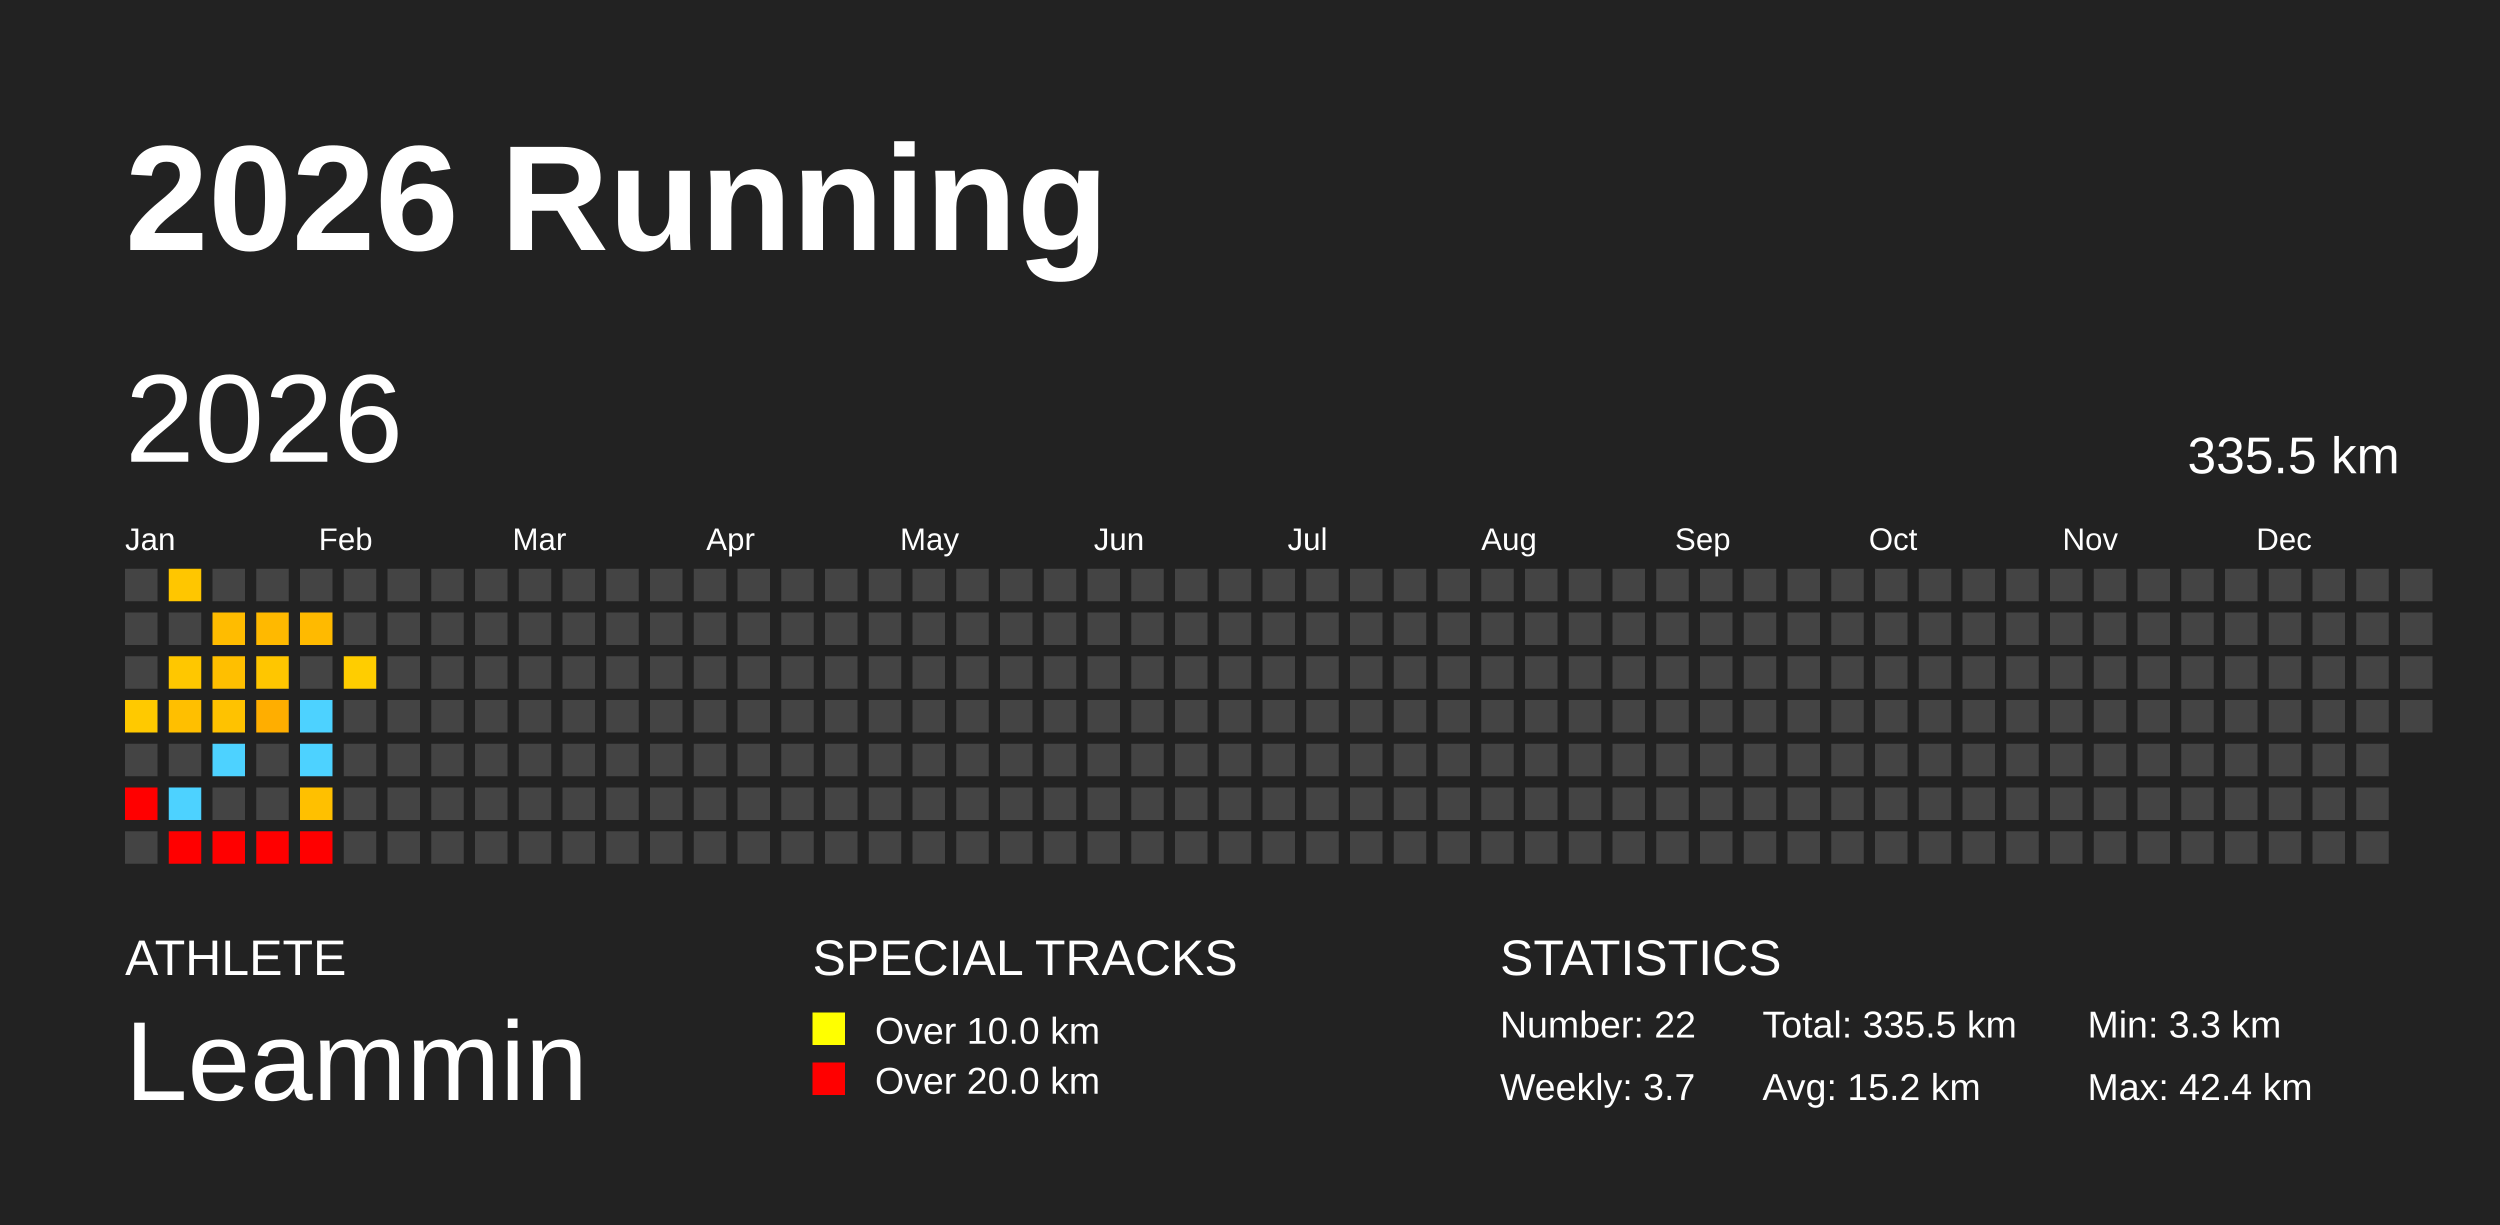
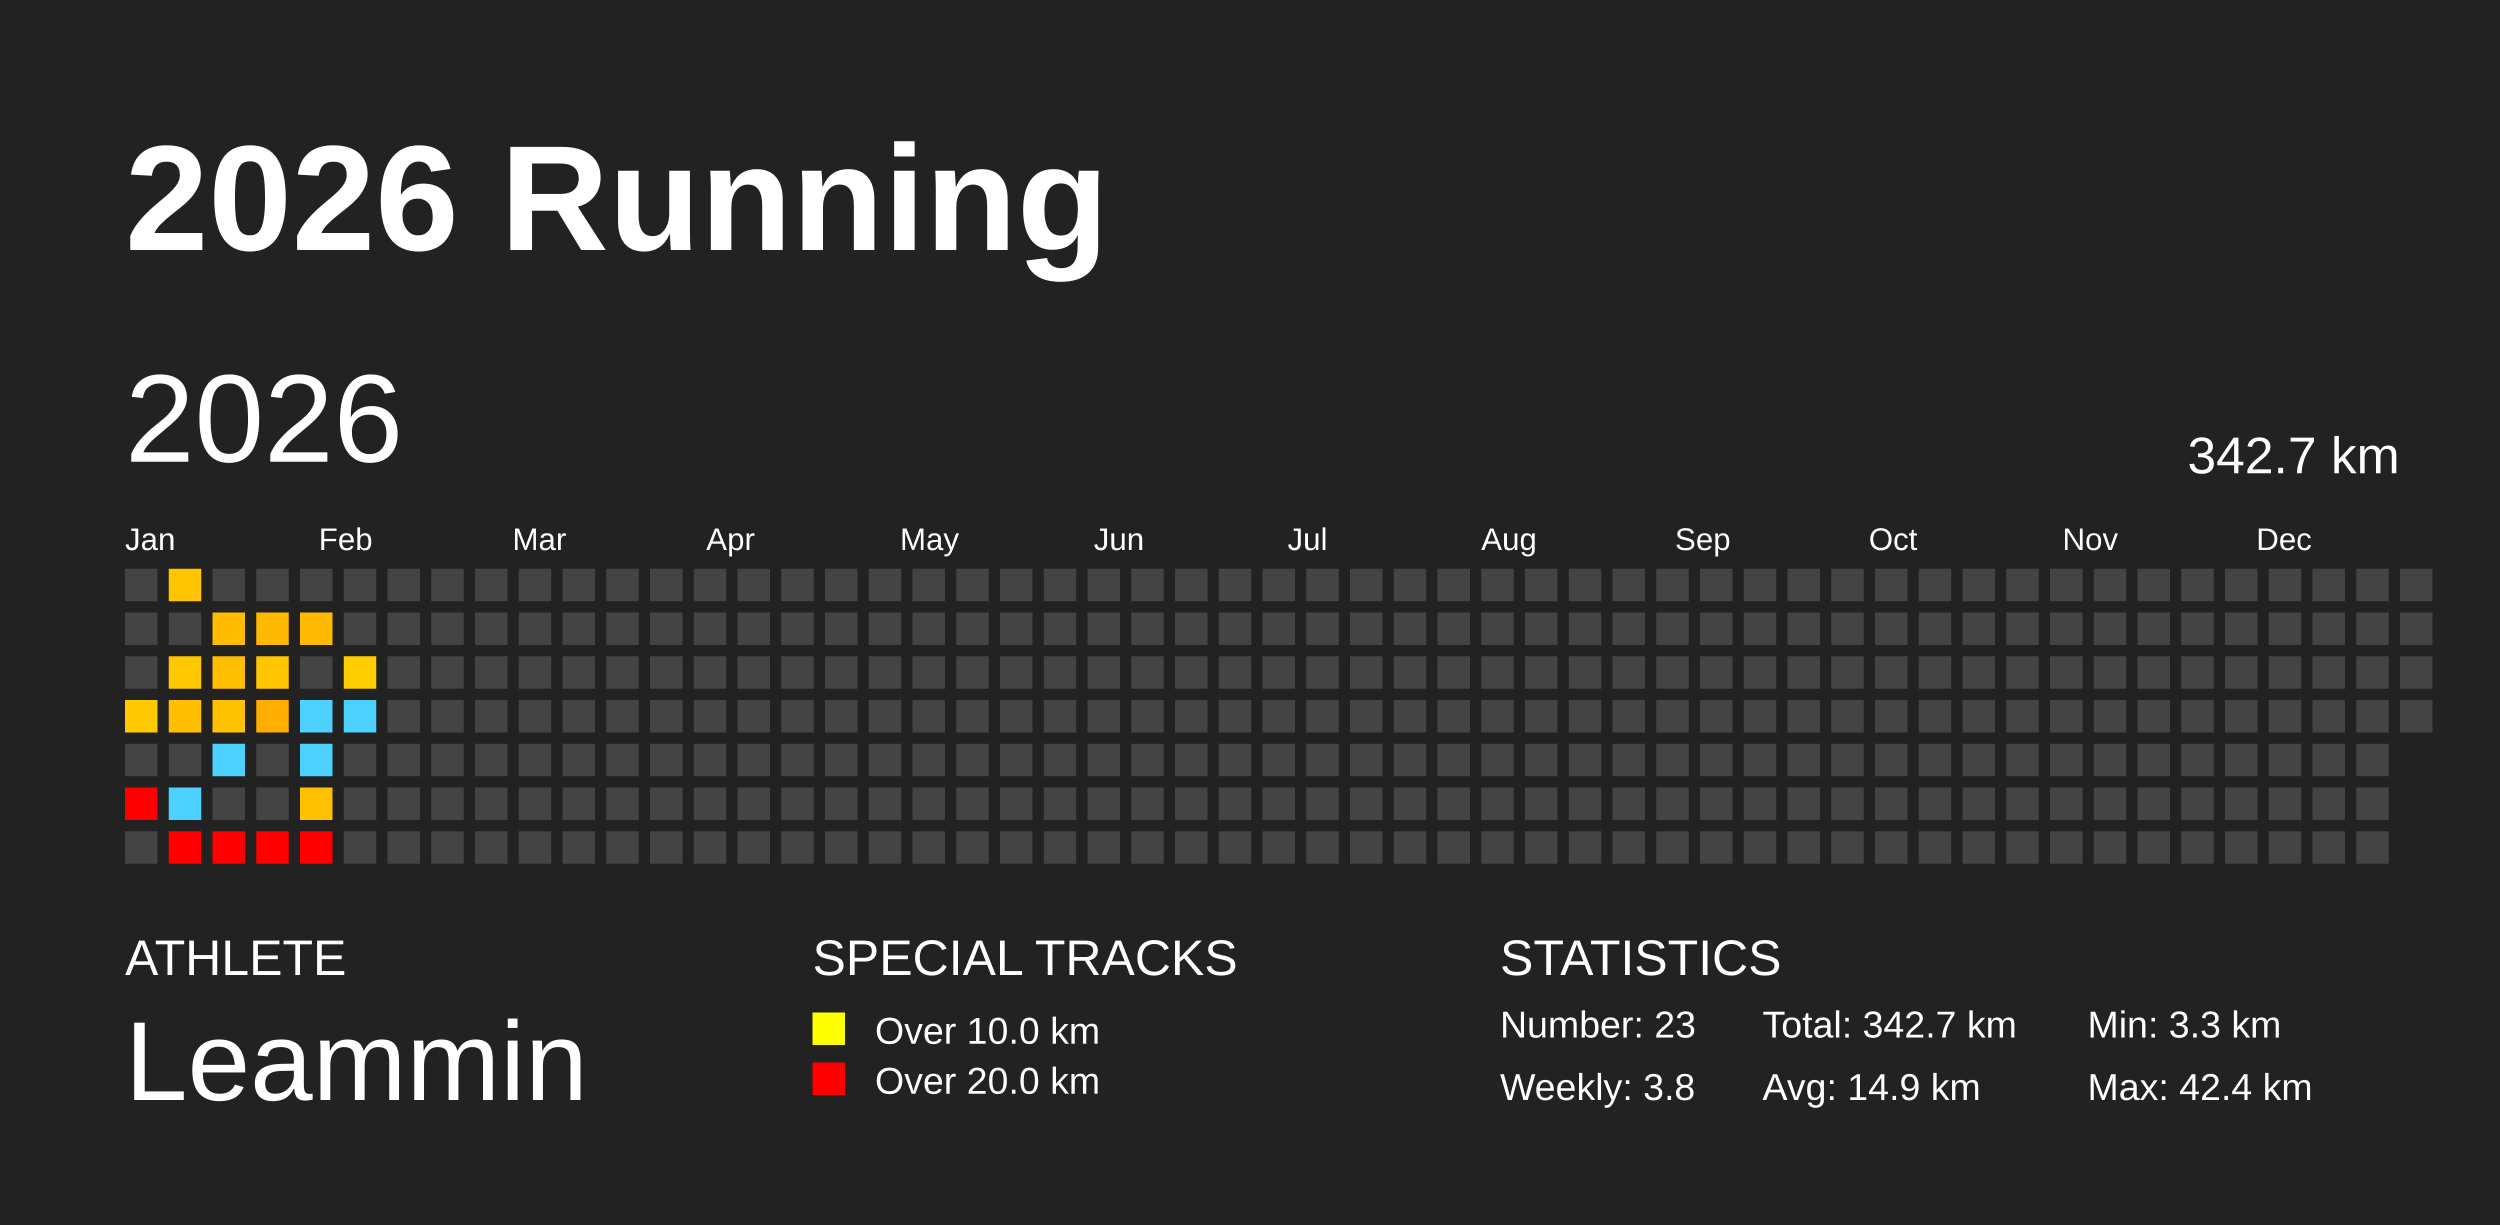
<svg xmlns="http://www.w3.org/2000/svg" baseProfile="full" height="98mm" version="1.1" viewBox="0,0,200,98" width="200mm">
  <defs />
  <rect fill="#222222" height="98" width="200" x="0" y="0" />
  <text fill="#FFFFFF" style="font-size:12px; font-family:Arial; font-weight:bold;" x="10" y="20">2026 Running</text>
  <text fill="#FFFFFF" style="font-size:4px; font-family:Arial" x="10" y="78">ATHLETE</text>
  <text fill="#FFFFFF" style="font-size:9px; font-family:Arial" x="10" y="88">Leammin</text>
  <text fill="#FFFFFF" style="font-size:4px; font-family:Arial" x="65" y="78">SPECIAL TRACKS</text>
  <rect fill="yellow" height="2.6" width="2.6" x="65" y="81" />
  <text fill="#FFFFFF" style="font-size:3px; font-family:Arial" x="70" y="83.5">Over 10.0 km</text>
  <rect fill="red" height="2.6" width="2.6" x="65" y="85" />
  <text fill="#FFFFFF" style="font-size:3px; font-family:Arial" x="70" y="87.5">Over 20.0 km</text>
  <text fill="#FFFFFF" style="font-size:4px; font-family:Arial" x="120" y="78">STATISTICS</text>
-   <text fill="#FFFFFF" style="font-size:3px; font-family:Arial" x="120" y="83">Number: 22</text>
-   <text fill="#FFFFFF" style="font-size:3px; font-family:Arial" x="120" y="88">Weekly: 3.7</text>
-   <text fill="#FFFFFF" style="font-size:3px; font-family:Arial" x="141" y="83">Total: 335.5 km</text>
-   <text fill="#FFFFFF" style="font-size:3px; font-family:Arial" x="141" y="88">Avg: 15.2 km</text>
+   <text fill="#FFFFFF" style="font-size:3px; font-family:Arial" x="120" y="83">Number: 23</text>
+   <text fill="#FFFFFF" style="font-size:3px; font-family:Arial" x="120" y="88">Weekly: 3.8</text>
+   <text fill="#FFFFFF" style="font-size:3px; font-family:Arial" x="141" y="83">Total: 342.7 km</text>
+   <text fill="#FFFFFF" style="font-size:3px; font-family:Arial" x="141" y="88">Avg: 14.9 km</text>
  <text fill="#FFFFFF" style="font-size:3px; font-family:Arial" x="167" y="83">Min: 3.3 km</text>
  <text fill="#FFFFFF" style="font-size:3px; font-family:Arial" x="167" y="88">Max: 42.4 km</text>
  <text dominant-baseline="hanging" fill="#FFFFFF" style="font-size:10.0px; font-family:Arial;" x="10" y="30">2026</text>
-   <text dominant-baseline="hanging" fill="#FFFFFF" style="font-size:4.125px; font-family:Arial;" x="175" y="35">335.5 km</text>
+   <text dominant-baseline="hanging" fill="#FFFFFF" style="font-size:4.125px; font-family:Arial;" x="175" y="35">342.7 km</text>
  <text fill="#FFFFFF" style="font-size:2.5px; font-family:Arial" x="10.0" y="44">Jan</text>
  <text fill="#FFFFFF" style="font-size:2.5px; font-family:Arial" x="25.5" y="44">Feb</text>
  <text fill="#FFFFFF" style="font-size:2.5px; font-family:Arial" x="41.0" y="44">Mar</text>
  <text fill="#FFFFFF" style="font-size:2.5px; font-family:Arial" x="56.5" y="44">Apr</text>
  <text fill="#FFFFFF" style="font-size:2.5px; font-family:Arial" x="72.0" y="44">May</text>
  <text fill="#FFFFFF" style="font-size:2.5px; font-family:Arial" x="87.5" y="44">Jun</text>
  <text fill="#FFFFFF" style="font-size:2.5px; font-family:Arial" x="103.0" y="44">Jul</text>
  <text fill="#FFFFFF" style="font-size:2.5px; font-family:Arial" x="118.5" y="44">Aug</text>
  <text fill="#FFFFFF" style="font-size:2.5px; font-family:Arial" x="134.0" y="44">Sep</text>
  <text fill="#FFFFFF" style="font-size:2.5px; font-family:Arial" x="149.5" y="44">Oct</text>
  <text fill="#FFFFFF" style="font-size:2.5px; font-family:Arial" x="165.0" y="44">Nov</text>
  <text fill="#FFFFFF" style="font-size:2.5px; font-family:Arial" x="180.5" y="44">Dec</text>
  <rect fill="#444444" height="2.6" width="2.6" x="10.0" y="45.5" />
  <rect fill="#444444" height="2.6" width="2.6" x="10.0" y="49.0" />
  <rect fill="#444444" height="2.6" width="2.6" x="10.0" y="52.5" />
  <rect fill="#ffc900" height="2.6" width="2.6" x="10.0" y="56.0" />
  <rect fill="#444444" height="2.6" width="2.6" x="10.0" y="59.5" />
  <rect fill="red" height="2.6" width="2.6" x="10.0" y="63.0" />
  <rect fill="#444444" height="2.6" width="2.6" x="10.0" y="66.5" />
  <rect fill="#ffc600" height="2.6" width="2.6" x="13.5" y="45.5" />
  <rect fill="#444444" height="2.6" width="2.6" x="13.5" y="49.0" />
  <rect fill="#ffc700" height="2.6" width="2.6" x="13.5" y="52.5" />
  <rect fill="#ffbf00" height="2.6" width="2.6" x="13.5" y="56.0" />
  <rect fill="#444444" height="2.6" width="2.6" x="13.5" y="59.5" />
  <rect fill="#4dd2ff" height="2.6" width="2.6" x="13.5" y="63.0" />
  <rect fill="red" height="2.6" width="2.6" x="13.5" y="66.5" />
  <rect fill="#444444" height="2.6" width="2.6" x="17.0" y="45.5" />
  <rect fill="#ffbc00" height="2.6" width="2.6" x="17.0" y="49.0" />
  <rect fill="#ffbf00" height="2.6" width="2.6" x="17.0" y="52.5" />
  <rect fill="#ffc200" height="2.6" width="2.6" x="17.0" y="56.0" />
  <rect fill="#4dd2ff" height="2.6" width="2.6" x="17.0" y="59.5" />
  <rect fill="#444444" height="2.6" width="2.6" x="17.0" y="63.0" />
  <rect fill="red" height="2.6" width="2.6" x="17.0" y="66.5" />
  <rect fill="#444444" height="2.6" width="2.6" x="20.5" y="45.5" />
  <rect fill="#ffb900" height="2.6" width="2.6" x="20.5" y="49.0" />
  <rect fill="#ffc600" height="2.6" width="2.6" x="20.5" y="52.5" />
  <rect fill="#ffae00" height="2.6" width="2.6" x="20.5" y="56.0" />
  <rect fill="#444444" height="2.6" width="2.6" x="20.5" y="59.5" />
  <rect fill="#444444" height="2.6" width="2.6" x="20.5" y="63.0" />
  <rect fill="red" height="2.6" width="2.6" x="20.5" y="66.5" />
  <rect fill="#444444" height="2.6" width="2.6" x="24.0" y="45.5" />
  <rect fill="#ffba00" height="2.6" width="2.6" x="24.0" y="49.0" />
  <rect fill="#444444" height="2.6" width="2.6" x="24.0" y="52.5" />
  <rect fill="#4dd2ff" height="2.6" width="2.6" x="24.0" y="56.0" />
  <rect fill="#4dd2ff" height="2.6" width="2.6" x="24.0" y="59.5" />
  <rect fill="#ffc000" height="2.6" width="2.6" x="24.0" y="63.0" />
  <rect fill="red" height="2.6" width="2.6" x="24.0" y="66.5" />
  <rect fill="#444444" height="2.6" width="2.6" x="27.5" y="45.5" />
  <rect fill="#444444" height="2.6" width="2.6" x="27.5" y="49.0" />
  <rect fill="#ffcd00" height="2.6" width="2.6" x="27.5" y="52.5" />
-   <rect fill="#444444" height="2.6" width="2.6" x="27.5" y="56.0" />
+   <rect fill="#4dd2ff" height="2.6" width="2.6" x="27.5" y="56.0" />
  <rect fill="#444444" height="2.6" width="2.6" x="27.5" y="59.5" />
  <rect fill="#444444" height="2.6" width="2.6" x="27.5" y="63.0" />
  <rect fill="#444444" height="2.6" width="2.6" x="27.5" y="66.5" />
  <rect fill="#444444" height="2.6" width="2.6" x="31.0" y="45.5" />
  <rect fill="#444444" height="2.6" width="2.6" x="31.0" y="49.0" />
  <rect fill="#444444" height="2.6" width="2.6" x="31.0" y="52.5" />
  <rect fill="#444444" height="2.6" width="2.6" x="31.0" y="56.0" />
  <rect fill="#444444" height="2.6" width="2.6" x="31.0" y="59.5" />
  <rect fill="#444444" height="2.6" width="2.6" x="31.0" y="63.0" />
  <rect fill="#444444" height="2.6" width="2.6" x="31.0" y="66.5" />
  <rect fill="#444444" height="2.6" width="2.6" x="34.5" y="45.5" />
  <rect fill="#444444" height="2.6" width="2.6" x="34.5" y="49.0" />
  <rect fill="#444444" height="2.6" width="2.6" x="34.5" y="52.5" />
  <rect fill="#444444" height="2.6" width="2.6" x="34.5" y="56.0" />
  <rect fill="#444444" height="2.6" width="2.6" x="34.5" y="59.5" />
  <rect fill="#444444" height="2.6" width="2.6" x="34.5" y="63.0" />
  <rect fill="#444444" height="2.6" width="2.6" x="34.5" y="66.5" />
  <rect fill="#444444" height="2.6" width="2.6" x="38.0" y="45.5" />
  <rect fill="#444444" height="2.6" width="2.6" x="38.0" y="49.0" />
  <rect fill="#444444" height="2.6" width="2.6" x="38.0" y="52.5" />
  <rect fill="#444444" height="2.6" width="2.6" x="38.0" y="56.0" />
  <rect fill="#444444" height="2.6" width="2.6" x="38.0" y="59.5" />
  <rect fill="#444444" height="2.6" width="2.6" x="38.0" y="63.0" />
  <rect fill="#444444" height="2.6" width="2.6" x="38.0" y="66.5" />
  <rect fill="#444444" height="2.6" width="2.6" x="41.5" y="45.5" />
  <rect fill="#444444" height="2.6" width="2.6" x="41.5" y="49.0" />
  <rect fill="#444444" height="2.6" width="2.6" x="41.5" y="52.5" />
  <rect fill="#444444" height="2.6" width="2.6" x="41.5" y="56.0" />
  <rect fill="#444444" height="2.6" width="2.6" x="41.5" y="59.5" />
  <rect fill="#444444" height="2.6" width="2.6" x="41.5" y="63.0" />
  <rect fill="#444444" height="2.6" width="2.6" x="41.5" y="66.5" />
  <rect fill="#444444" height="2.6" width="2.6" x="45.0" y="45.5" />
  <rect fill="#444444" height="2.6" width="2.6" x="45.0" y="49.0" />
  <rect fill="#444444" height="2.6" width="2.6" x="45.0" y="52.5" />
  <rect fill="#444444" height="2.6" width="2.6" x="45.0" y="56.0" />
  <rect fill="#444444" height="2.6" width="2.6" x="45.0" y="59.5" />
  <rect fill="#444444" height="2.6" width="2.6" x="45.0" y="63.0" />
  <rect fill="#444444" height="2.6" width="2.6" x="45.0" y="66.5" />
  <rect fill="#444444" height="2.6" width="2.6" x="48.5" y="45.5" />
  <rect fill="#444444" height="2.6" width="2.6" x="48.5" y="49.0" />
  <rect fill="#444444" height="2.6" width="2.6" x="48.5" y="52.5" />
  <rect fill="#444444" height="2.6" width="2.6" x="48.5" y="56.0" />
  <rect fill="#444444" height="2.6" width="2.6" x="48.5" y="59.5" />
  <rect fill="#444444" height="2.6" width="2.6" x="48.5" y="63.0" />
  <rect fill="#444444" height="2.6" width="2.6" x="48.5" y="66.5" />
  <rect fill="#444444" height="2.6" width="2.6" x="52.0" y="45.5" />
  <rect fill="#444444" height="2.6" width="2.6" x="52.0" y="49.0" />
  <rect fill="#444444" height="2.6" width="2.6" x="52.0" y="52.5" />
  <rect fill="#444444" height="2.6" width="2.6" x="52.0" y="56.0" />
  <rect fill="#444444" height="2.6" width="2.6" x="52.0" y="59.5" />
  <rect fill="#444444" height="2.6" width="2.6" x="52.0" y="63.0" />
  <rect fill="#444444" height="2.6" width="2.6" x="52.0" y="66.5" />
  <rect fill="#444444" height="2.6" width="2.6" x="55.5" y="45.5" />
  <rect fill="#444444" height="2.6" width="2.6" x="55.5" y="49.0" />
  <rect fill="#444444" height="2.6" width="2.6" x="55.5" y="52.5" />
  <rect fill="#444444" height="2.6" width="2.6" x="55.5" y="56.0" />
  <rect fill="#444444" height="2.6" width="2.6" x="55.5" y="59.5" />
  <rect fill="#444444" height="2.6" width="2.6" x="55.5" y="63.0" />
  <rect fill="#444444" height="2.6" width="2.6" x="55.5" y="66.5" />
  <rect fill="#444444" height="2.6" width="2.6" x="59.0" y="45.5" />
  <rect fill="#444444" height="2.6" width="2.6" x="59.0" y="49.0" />
  <rect fill="#444444" height="2.6" width="2.6" x="59.0" y="52.5" />
  <rect fill="#444444" height="2.6" width="2.6" x="59.0" y="56.0" />
  <rect fill="#444444" height="2.6" width="2.6" x="59.0" y="59.5" />
  <rect fill="#444444" height="2.6" width="2.6" x="59.0" y="63.0" />
  <rect fill="#444444" height="2.6" width="2.6" x="59.0" y="66.5" />
  <rect fill="#444444" height="2.6" width="2.6" x="62.5" y="45.5" />
  <rect fill="#444444" height="2.6" width="2.6" x="62.5" y="49.0" />
  <rect fill="#444444" height="2.6" width="2.6" x="62.5" y="52.5" />
  <rect fill="#444444" height="2.6" width="2.6" x="62.5" y="56.0" />
  <rect fill="#444444" height="2.6" width="2.6" x="62.5" y="59.5" />
  <rect fill="#444444" height="2.6" width="2.6" x="62.5" y="63.0" />
  <rect fill="#444444" height="2.6" width="2.6" x="62.5" y="66.5" />
  <rect fill="#444444" height="2.6" width="2.6" x="66.0" y="45.5" />
  <rect fill="#444444" height="2.6" width="2.6" x="66.0" y="49.0" />
  <rect fill="#444444" height="2.6" width="2.6" x="66.0" y="52.5" />
  <rect fill="#444444" height="2.6" width="2.6" x="66.0" y="56.0" />
  <rect fill="#444444" height="2.6" width="2.6" x="66.0" y="59.5" />
  <rect fill="#444444" height="2.6" width="2.6" x="66.0" y="63.0" />
  <rect fill="#444444" height="2.6" width="2.6" x="66.0" y="66.5" />
  <rect fill="#444444" height="2.6" width="2.6" x="69.5" y="45.5" />
  <rect fill="#444444" height="2.6" width="2.6" x="69.5" y="49.0" />
  <rect fill="#444444" height="2.6" width="2.6" x="69.5" y="52.5" />
  <rect fill="#444444" height="2.6" width="2.6" x="69.5" y="56.0" />
  <rect fill="#444444" height="2.6" width="2.6" x="69.5" y="59.5" />
  <rect fill="#444444" height="2.6" width="2.6" x="69.5" y="63.0" />
  <rect fill="#444444" height="2.6" width="2.6" x="69.5" y="66.5" />
  <rect fill="#444444" height="2.6" width="2.6" x="73.0" y="45.5" />
  <rect fill="#444444" height="2.6" width="2.6" x="73.0" y="49.0" />
  <rect fill="#444444" height="2.6" width="2.6" x="73.0" y="52.5" />
  <rect fill="#444444" height="2.6" width="2.6" x="73.0" y="56.0" />
  <rect fill="#444444" height="2.6" width="2.6" x="73.0" y="59.5" />
  <rect fill="#444444" height="2.6" width="2.6" x="73.0" y="63.0" />
  <rect fill="#444444" height="2.6" width="2.6" x="73.0" y="66.5" />
  <rect fill="#444444" height="2.6" width="2.6" x="76.5" y="45.5" />
  <rect fill="#444444" height="2.6" width="2.6" x="76.5" y="49.0" />
  <rect fill="#444444" height="2.6" width="2.6" x="76.5" y="52.5" />
  <rect fill="#444444" height="2.6" width="2.6" x="76.5" y="56.0" />
  <rect fill="#444444" height="2.6" width="2.6" x="76.5" y="59.5" />
  <rect fill="#444444" height="2.6" width="2.6" x="76.5" y="63.0" />
  <rect fill="#444444" height="2.6" width="2.6" x="76.5" y="66.5" />
  <rect fill="#444444" height="2.6" width="2.6" x="80.0" y="45.5" />
  <rect fill="#444444" height="2.6" width="2.6" x="80.0" y="49.0" />
  <rect fill="#444444" height="2.6" width="2.6" x="80.0" y="52.5" />
  <rect fill="#444444" height="2.6" width="2.6" x="80.0" y="56.0" />
  <rect fill="#444444" height="2.6" width="2.6" x="80.0" y="59.5" />
  <rect fill="#444444" height="2.6" width="2.6" x="80.0" y="63.0" />
  <rect fill="#444444" height="2.6" width="2.6" x="80.0" y="66.5" />
  <rect fill="#444444" height="2.6" width="2.6" x="83.5" y="45.5" />
  <rect fill="#444444" height="2.6" width="2.6" x="83.5" y="49.0" />
  <rect fill="#444444" height="2.6" width="2.6" x="83.5" y="52.5" />
  <rect fill="#444444" height="2.6" width="2.6" x="83.5" y="56.0" />
  <rect fill="#444444" height="2.6" width="2.6" x="83.5" y="59.5" />
  <rect fill="#444444" height="2.6" width="2.6" x="83.5" y="63.0" />
  <rect fill="#444444" height="2.6" width="2.6" x="83.5" y="66.5" />
  <rect fill="#444444" height="2.6" width="2.6" x="87.0" y="45.5" />
  <rect fill="#444444" height="2.6" width="2.6" x="87.0" y="49.0" />
  <rect fill="#444444" height="2.6" width="2.6" x="87.0" y="52.5" />
  <rect fill="#444444" height="2.6" width="2.6" x="87.0" y="56.0" />
  <rect fill="#444444" height="2.6" width="2.6" x="87.0" y="59.5" />
  <rect fill="#444444" height="2.6" width="2.6" x="87.0" y="63.0" />
  <rect fill="#444444" height="2.6" width="2.6" x="87.0" y="66.5" />
  <rect fill="#444444" height="2.6" width="2.6" x="90.5" y="45.5" />
  <rect fill="#444444" height="2.6" width="2.6" x="90.5" y="49.0" />
  <rect fill="#444444" height="2.6" width="2.6" x="90.5" y="52.5" />
  <rect fill="#444444" height="2.6" width="2.6" x="90.5" y="56.0" />
  <rect fill="#444444" height="2.6" width="2.6" x="90.5" y="59.5" />
  <rect fill="#444444" height="2.6" width="2.6" x="90.5" y="63.0" />
  <rect fill="#444444" height="2.6" width="2.6" x="90.5" y="66.5" />
  <rect fill="#444444" height="2.6" width="2.6" x="94.0" y="45.5" />
  <rect fill="#444444" height="2.6" width="2.6" x="94.0" y="49.0" />
  <rect fill="#444444" height="2.6" width="2.6" x="94.0" y="52.5" />
  <rect fill="#444444" height="2.6" width="2.6" x="94.0" y="56.0" />
  <rect fill="#444444" height="2.6" width="2.6" x="94.0" y="59.5" />
  <rect fill="#444444" height="2.6" width="2.6" x="94.0" y="63.0" />
  <rect fill="#444444" height="2.6" width="2.6" x="94.0" y="66.5" />
  <rect fill="#444444" height="2.6" width="2.6" x="97.5" y="45.5" />
  <rect fill="#444444" height="2.6" width="2.6" x="97.5" y="49.0" />
  <rect fill="#444444" height="2.6" width="2.6" x="97.5" y="52.5" />
  <rect fill="#444444" height="2.6" width="2.6" x="97.5" y="56.0" />
  <rect fill="#444444" height="2.6" width="2.6" x="97.5" y="59.5" />
  <rect fill="#444444" height="2.6" width="2.6" x="97.5" y="63.0" />
  <rect fill="#444444" height="2.6" width="2.6" x="97.5" y="66.5" />
  <rect fill="#444444" height="2.6" width="2.6" x="101.0" y="45.5" />
  <rect fill="#444444" height="2.6" width="2.6" x="101.0" y="49.0" />
  <rect fill="#444444" height="2.6" width="2.6" x="101.0" y="52.5" />
  <rect fill="#444444" height="2.6" width="2.6" x="101.0" y="56.0" />
  <rect fill="#444444" height="2.6" width="2.6" x="101.0" y="59.5" />
  <rect fill="#444444" height="2.6" width="2.6" x="101.0" y="63.0" />
  <rect fill="#444444" height="2.6" width="2.6" x="101.0" y="66.5" />
  <rect fill="#444444" height="2.6" width="2.6" x="104.5" y="45.5" />
  <rect fill="#444444" height="2.6" width="2.6" x="104.5" y="49.0" />
  <rect fill="#444444" height="2.6" width="2.6" x="104.5" y="52.5" />
  <rect fill="#444444" height="2.6" width="2.6" x="104.5" y="56.0" />
  <rect fill="#444444" height="2.6" width="2.6" x="104.5" y="59.5" />
  <rect fill="#444444" height="2.6" width="2.6" x="104.5" y="63.0" />
  <rect fill="#444444" height="2.6" width="2.6" x="104.5" y="66.5" />
  <rect fill="#444444" height="2.6" width="2.6" x="108.0" y="45.5" />
  <rect fill="#444444" height="2.6" width="2.6" x="108.0" y="49.0" />
  <rect fill="#444444" height="2.6" width="2.6" x="108.0" y="52.5" />
  <rect fill="#444444" height="2.6" width="2.6" x="108.0" y="56.0" />
  <rect fill="#444444" height="2.6" width="2.6" x="108.0" y="59.5" />
  <rect fill="#444444" height="2.6" width="2.6" x="108.0" y="63.0" />
  <rect fill="#444444" height="2.6" width="2.6" x="108.0" y="66.5" />
  <rect fill="#444444" height="2.6" width="2.6" x="111.5" y="45.5" />
  <rect fill="#444444" height="2.6" width="2.6" x="111.5" y="49.0" />
  <rect fill="#444444" height="2.6" width="2.6" x="111.5" y="52.5" />
  <rect fill="#444444" height="2.6" width="2.6" x="111.5" y="56.0" />
  <rect fill="#444444" height="2.6" width="2.6" x="111.5" y="59.5" />
  <rect fill="#444444" height="2.6" width="2.6" x="111.5" y="63.0" />
  <rect fill="#444444" height="2.6" width="2.6" x="111.5" y="66.5" />
  <rect fill="#444444" height="2.6" width="2.6" x="115.0" y="45.5" />
  <rect fill="#444444" height="2.6" width="2.6" x="115.0" y="49.0" />
  <rect fill="#444444" height="2.6" width="2.6" x="115.0" y="52.5" />
  <rect fill="#444444" height="2.6" width="2.6" x="115.0" y="56.0" />
  <rect fill="#444444" height="2.6" width="2.6" x="115.0" y="59.5" />
  <rect fill="#444444" height="2.6" width="2.6" x="115.0" y="63.0" />
  <rect fill="#444444" height="2.6" width="2.6" x="115.0" y="66.5" />
  <rect fill="#444444" height="2.6" width="2.6" x="118.5" y="45.5" />
  <rect fill="#444444" height="2.6" width="2.6" x="118.5" y="49.0" />
  <rect fill="#444444" height="2.6" width="2.6" x="118.5" y="52.5" />
  <rect fill="#444444" height="2.6" width="2.6" x="118.5" y="56.0" />
  <rect fill="#444444" height="2.6" width="2.6" x="118.5" y="59.5" />
  <rect fill="#444444" height="2.6" width="2.6" x="118.5" y="63.0" />
  <rect fill="#444444" height="2.6" width="2.6" x="118.5" y="66.5" />
  <rect fill="#444444" height="2.6" width="2.6" x="122.0" y="45.5" />
  <rect fill="#444444" height="2.6" width="2.6" x="122.0" y="49.0" />
  <rect fill="#444444" height="2.6" width="2.6" x="122.0" y="52.5" />
  <rect fill="#444444" height="2.6" width="2.6" x="122.0" y="56.0" />
  <rect fill="#444444" height="2.6" width="2.6" x="122.0" y="59.5" />
  <rect fill="#444444" height="2.6" width="2.6" x="122.0" y="63.0" />
  <rect fill="#444444" height="2.6" width="2.6" x="122.0" y="66.5" />
  <rect fill="#444444" height="2.6" width="2.6" x="125.5" y="45.5" />
  <rect fill="#444444" height="2.6" width="2.6" x="125.5" y="49.0" />
  <rect fill="#444444" height="2.6" width="2.6" x="125.5" y="52.5" />
  <rect fill="#444444" height="2.6" width="2.6" x="125.5" y="56.0" />
  <rect fill="#444444" height="2.6" width="2.6" x="125.5" y="59.5" />
  <rect fill="#444444" height="2.6" width="2.6" x="125.5" y="63.0" />
  <rect fill="#444444" height="2.6" width="2.6" x="125.5" y="66.5" />
  <rect fill="#444444" height="2.6" width="2.6" x="129.0" y="45.5" />
  <rect fill="#444444" height="2.6" width="2.6" x="129.0" y="49.0" />
  <rect fill="#444444" height="2.6" width="2.6" x="129.0" y="52.5" />
  <rect fill="#444444" height="2.6" width="2.6" x="129.0" y="56.0" />
  <rect fill="#444444" height="2.6" width="2.6" x="129.0" y="59.5" />
  <rect fill="#444444" height="2.6" width="2.6" x="129.0" y="63.0" />
  <rect fill="#444444" height="2.6" width="2.6" x="129.0" y="66.5" />
  <rect fill="#444444" height="2.6" width="2.6" x="132.5" y="45.5" />
  <rect fill="#444444" height="2.6" width="2.6" x="132.5" y="49.0" />
  <rect fill="#444444" height="2.6" width="2.6" x="132.5" y="52.5" />
  <rect fill="#444444" height="2.6" width="2.6" x="132.5" y="56.0" />
  <rect fill="#444444" height="2.6" width="2.6" x="132.5" y="59.5" />
  <rect fill="#444444" height="2.6" width="2.6" x="132.5" y="63.0" />
  <rect fill="#444444" height="2.6" width="2.6" x="132.5" y="66.5" />
  <rect fill="#444444" height="2.6" width="2.6" x="136.0" y="45.5" />
  <rect fill="#444444" height="2.6" width="2.6" x="136.0" y="49.0" />
  <rect fill="#444444" height="2.6" width="2.6" x="136.0" y="52.5" />
  <rect fill="#444444" height="2.6" width="2.6" x="136.0" y="56.0" />
  <rect fill="#444444" height="2.6" width="2.6" x="136.0" y="59.5" />
  <rect fill="#444444" height="2.6" width="2.6" x="136.0" y="63.0" />
  <rect fill="#444444" height="2.6" width="2.6" x="136.0" y="66.5" />
  <rect fill="#444444" height="2.6" width="2.6" x="139.5" y="45.5" />
  <rect fill="#444444" height="2.6" width="2.6" x="139.5" y="49.0" />
  <rect fill="#444444" height="2.6" width="2.6" x="139.5" y="52.5" />
  <rect fill="#444444" height="2.6" width="2.6" x="139.5" y="56.0" />
  <rect fill="#444444" height="2.6" width="2.6" x="139.5" y="59.5" />
  <rect fill="#444444" height="2.6" width="2.6" x="139.5" y="63.0" />
  <rect fill="#444444" height="2.6" width="2.6" x="139.5" y="66.5" />
  <rect fill="#444444" height="2.6" width="2.6" x="143.0" y="45.5" />
  <rect fill="#444444" height="2.6" width="2.6" x="143.0" y="49.0" />
  <rect fill="#444444" height="2.6" width="2.6" x="143.0" y="52.5" />
  <rect fill="#444444" height="2.6" width="2.6" x="143.0" y="56.0" />
  <rect fill="#444444" height="2.6" width="2.6" x="143.0" y="59.5" />
  <rect fill="#444444" height="2.6" width="2.6" x="143.0" y="63.0" />
  <rect fill="#444444" height="2.6" width="2.6" x="143.0" y="66.5" />
  <rect fill="#444444" height="2.6" width="2.6" x="146.5" y="45.5" />
  <rect fill="#444444" height="2.6" width="2.6" x="146.5" y="49.0" />
  <rect fill="#444444" height="2.6" width="2.6" x="146.5" y="52.5" />
  <rect fill="#444444" height="2.6" width="2.6" x="146.5" y="56.0" />
  <rect fill="#444444" height="2.6" width="2.6" x="146.5" y="59.5" />
  <rect fill="#444444" height="2.6" width="2.6" x="146.5" y="63.0" />
  <rect fill="#444444" height="2.6" width="2.6" x="146.5" y="66.5" />
  <rect fill="#444444" height="2.6" width="2.6" x="150.0" y="45.5" />
  <rect fill="#444444" height="2.6" width="2.6" x="150.0" y="49.0" />
  <rect fill="#444444" height="2.6" width="2.6" x="150.0" y="52.5" />
  <rect fill="#444444" height="2.6" width="2.6" x="150.0" y="56.0" />
  <rect fill="#444444" height="2.6" width="2.6" x="150.0" y="59.5" />
  <rect fill="#444444" height="2.6" width="2.6" x="150.0" y="63.0" />
  <rect fill="#444444" height="2.6" width="2.6" x="150.0" y="66.5" />
  <rect fill="#444444" height="2.6" width="2.6" x="153.5" y="45.5" />
  <rect fill="#444444" height="2.6" width="2.6" x="153.5" y="49.0" />
  <rect fill="#444444" height="2.6" width="2.6" x="153.5" y="52.5" />
  <rect fill="#444444" height="2.6" width="2.6" x="153.5" y="56.0" />
  <rect fill="#444444" height="2.6" width="2.6" x="153.5" y="59.5" />
  <rect fill="#444444" height="2.6" width="2.6" x="153.5" y="63.0" />
  <rect fill="#444444" height="2.6" width="2.6" x="153.5" y="66.5" />
  <rect fill="#444444" height="2.6" width="2.6" x="157.0" y="45.5" />
  <rect fill="#444444" height="2.6" width="2.6" x="157.0" y="49.0" />
  <rect fill="#444444" height="2.6" width="2.6" x="157.0" y="52.5" />
  <rect fill="#444444" height="2.6" width="2.6" x="157.0" y="56.0" />
  <rect fill="#444444" height="2.6" width="2.6" x="157.0" y="59.5" />
  <rect fill="#444444" height="2.6" width="2.6" x="157.0" y="63.0" />
  <rect fill="#444444" height="2.6" width="2.6" x="157.0" y="66.5" />
  <rect fill="#444444" height="2.6" width="2.6" x="160.5" y="45.5" />
  <rect fill="#444444" height="2.6" width="2.6" x="160.5" y="49.0" />
  <rect fill="#444444" height="2.6" width="2.6" x="160.5" y="52.5" />
  <rect fill="#444444" height="2.6" width="2.6" x="160.5" y="56.0" />
  <rect fill="#444444" height="2.6" width="2.6" x="160.5" y="59.5" />
  <rect fill="#444444" height="2.6" width="2.6" x="160.5" y="63.0" />
  <rect fill="#444444" height="2.6" width="2.6" x="160.5" y="66.5" />
  <rect fill="#444444" height="2.6" width="2.6" x="164.0" y="45.5" />
  <rect fill="#444444" height="2.6" width="2.6" x="164.0" y="49.0" />
  <rect fill="#444444" height="2.6" width="2.6" x="164.0" y="52.5" />
  <rect fill="#444444" height="2.6" width="2.6" x="164.0" y="56.0" />
  <rect fill="#444444" height="2.6" width="2.6" x="164.0" y="59.5" />
  <rect fill="#444444" height="2.6" width="2.6" x="164.0" y="63.0" />
  <rect fill="#444444" height="2.6" width="2.6" x="164.0" y="66.5" />
  <rect fill="#444444" height="2.6" width="2.6" x="167.5" y="45.5" />
  <rect fill="#444444" height="2.6" width="2.6" x="167.5" y="49.0" />
  <rect fill="#444444" height="2.6" width="2.6" x="167.5" y="52.5" />
  <rect fill="#444444" height="2.6" width="2.6" x="167.5" y="56.0" />
  <rect fill="#444444" height="2.6" width="2.6" x="167.5" y="59.5" />
  <rect fill="#444444" height="2.6" width="2.6" x="167.5" y="63.0" />
  <rect fill="#444444" height="2.6" width="2.6" x="167.5" y="66.5" />
  <rect fill="#444444" height="2.6" width="2.6" x="171.0" y="45.5" />
  <rect fill="#444444" height="2.6" width="2.6" x="171.0" y="49.0" />
  <rect fill="#444444" height="2.6" width="2.6" x="171.0" y="52.5" />
  <rect fill="#444444" height="2.6" width="2.6" x="171.0" y="56.0" />
  <rect fill="#444444" height="2.6" width="2.6" x="171.0" y="59.5" />
  <rect fill="#444444" height="2.6" width="2.6" x="171.0" y="63.0" />
  <rect fill="#444444" height="2.6" width="2.6" x="171.0" y="66.5" />
  <rect fill="#444444" height="2.6" width="2.6" x="174.5" y="45.5" />
  <rect fill="#444444" height="2.6" width="2.6" x="174.5" y="49.0" />
  <rect fill="#444444" height="2.6" width="2.6" x="174.5" y="52.5" />
  <rect fill="#444444" height="2.6" width="2.6" x="174.5" y="56.0" />
  <rect fill="#444444" height="2.6" width="2.6" x="174.5" y="59.5" />
  <rect fill="#444444" height="2.6" width="2.6" x="174.5" y="63.0" />
  <rect fill="#444444" height="2.6" width="2.6" x="174.5" y="66.5" />
  <rect fill="#444444" height="2.6" width="2.6" x="178.0" y="45.5" />
  <rect fill="#444444" height="2.6" width="2.6" x="178.0" y="49.0" />
  <rect fill="#444444" height="2.6" width="2.6" x="178.0" y="52.5" />
  <rect fill="#444444" height="2.6" width="2.6" x="178.0" y="56.0" />
  <rect fill="#444444" height="2.6" width="2.6" x="178.0" y="59.5" />
  <rect fill="#444444" height="2.6" width="2.6" x="178.0" y="63.0" />
  <rect fill="#444444" height="2.6" width="2.6" x="178.0" y="66.5" />
  <rect fill="#444444" height="2.6" width="2.6" x="181.5" y="45.5" />
  <rect fill="#444444" height="2.6" width="2.6" x="181.5" y="49.0" />
  <rect fill="#444444" height="2.6" width="2.6" x="181.5" y="52.5" />
  <rect fill="#444444" height="2.6" width="2.6" x="181.5" y="56.0" />
  <rect fill="#444444" height="2.6" width="2.6" x="181.5" y="59.5" />
  <rect fill="#444444" height="2.6" width="2.6" x="181.5" y="63.0" />
  <rect fill="#444444" height="2.6" width="2.6" x="181.5" y="66.5" />
  <rect fill="#444444" height="2.6" width="2.6" x="185.0" y="45.5" />
  <rect fill="#444444" height="2.6" width="2.6" x="185.0" y="49.0" />
  <rect fill="#444444" height="2.6" width="2.6" x="185.0" y="52.5" />
  <rect fill="#444444" height="2.6" width="2.6" x="185.0" y="56.0" />
  <rect fill="#444444" height="2.6" width="2.6" x="185.0" y="59.5" />
  <rect fill="#444444" height="2.6" width="2.6" x="185.0" y="63.0" />
  <rect fill="#444444" height="2.6" width="2.6" x="185.0" y="66.5" />
  <rect fill="#444444" height="2.6" width="2.6" x="188.5" y="45.5" />
  <rect fill="#444444" height="2.6" width="2.6" x="188.5" y="49.0" />
  <rect fill="#444444" height="2.6" width="2.6" x="188.5" y="52.5" />
  <rect fill="#444444" height="2.6" width="2.6" x="188.5" y="56.0" />
  <rect fill="#444444" height="2.6" width="2.6" x="188.5" y="59.5" />
  <rect fill="#444444" height="2.6" width="2.6" x="188.5" y="63.0" />
  <rect fill="#444444" height="2.6" width="2.6" x="188.5" y="66.5" />
  <rect fill="#444444" height="2.6" width="2.6" x="192.0" y="45.5" />
  <rect fill="#444444" height="2.6" width="2.6" x="192.0" y="49.0" />
  <rect fill="#444444" height="2.6" width="2.6" x="192.0" y="52.5" />
  <rect fill="#444444" height="2.6" width="2.6" x="192.0" y="56.0" />
</svg>
